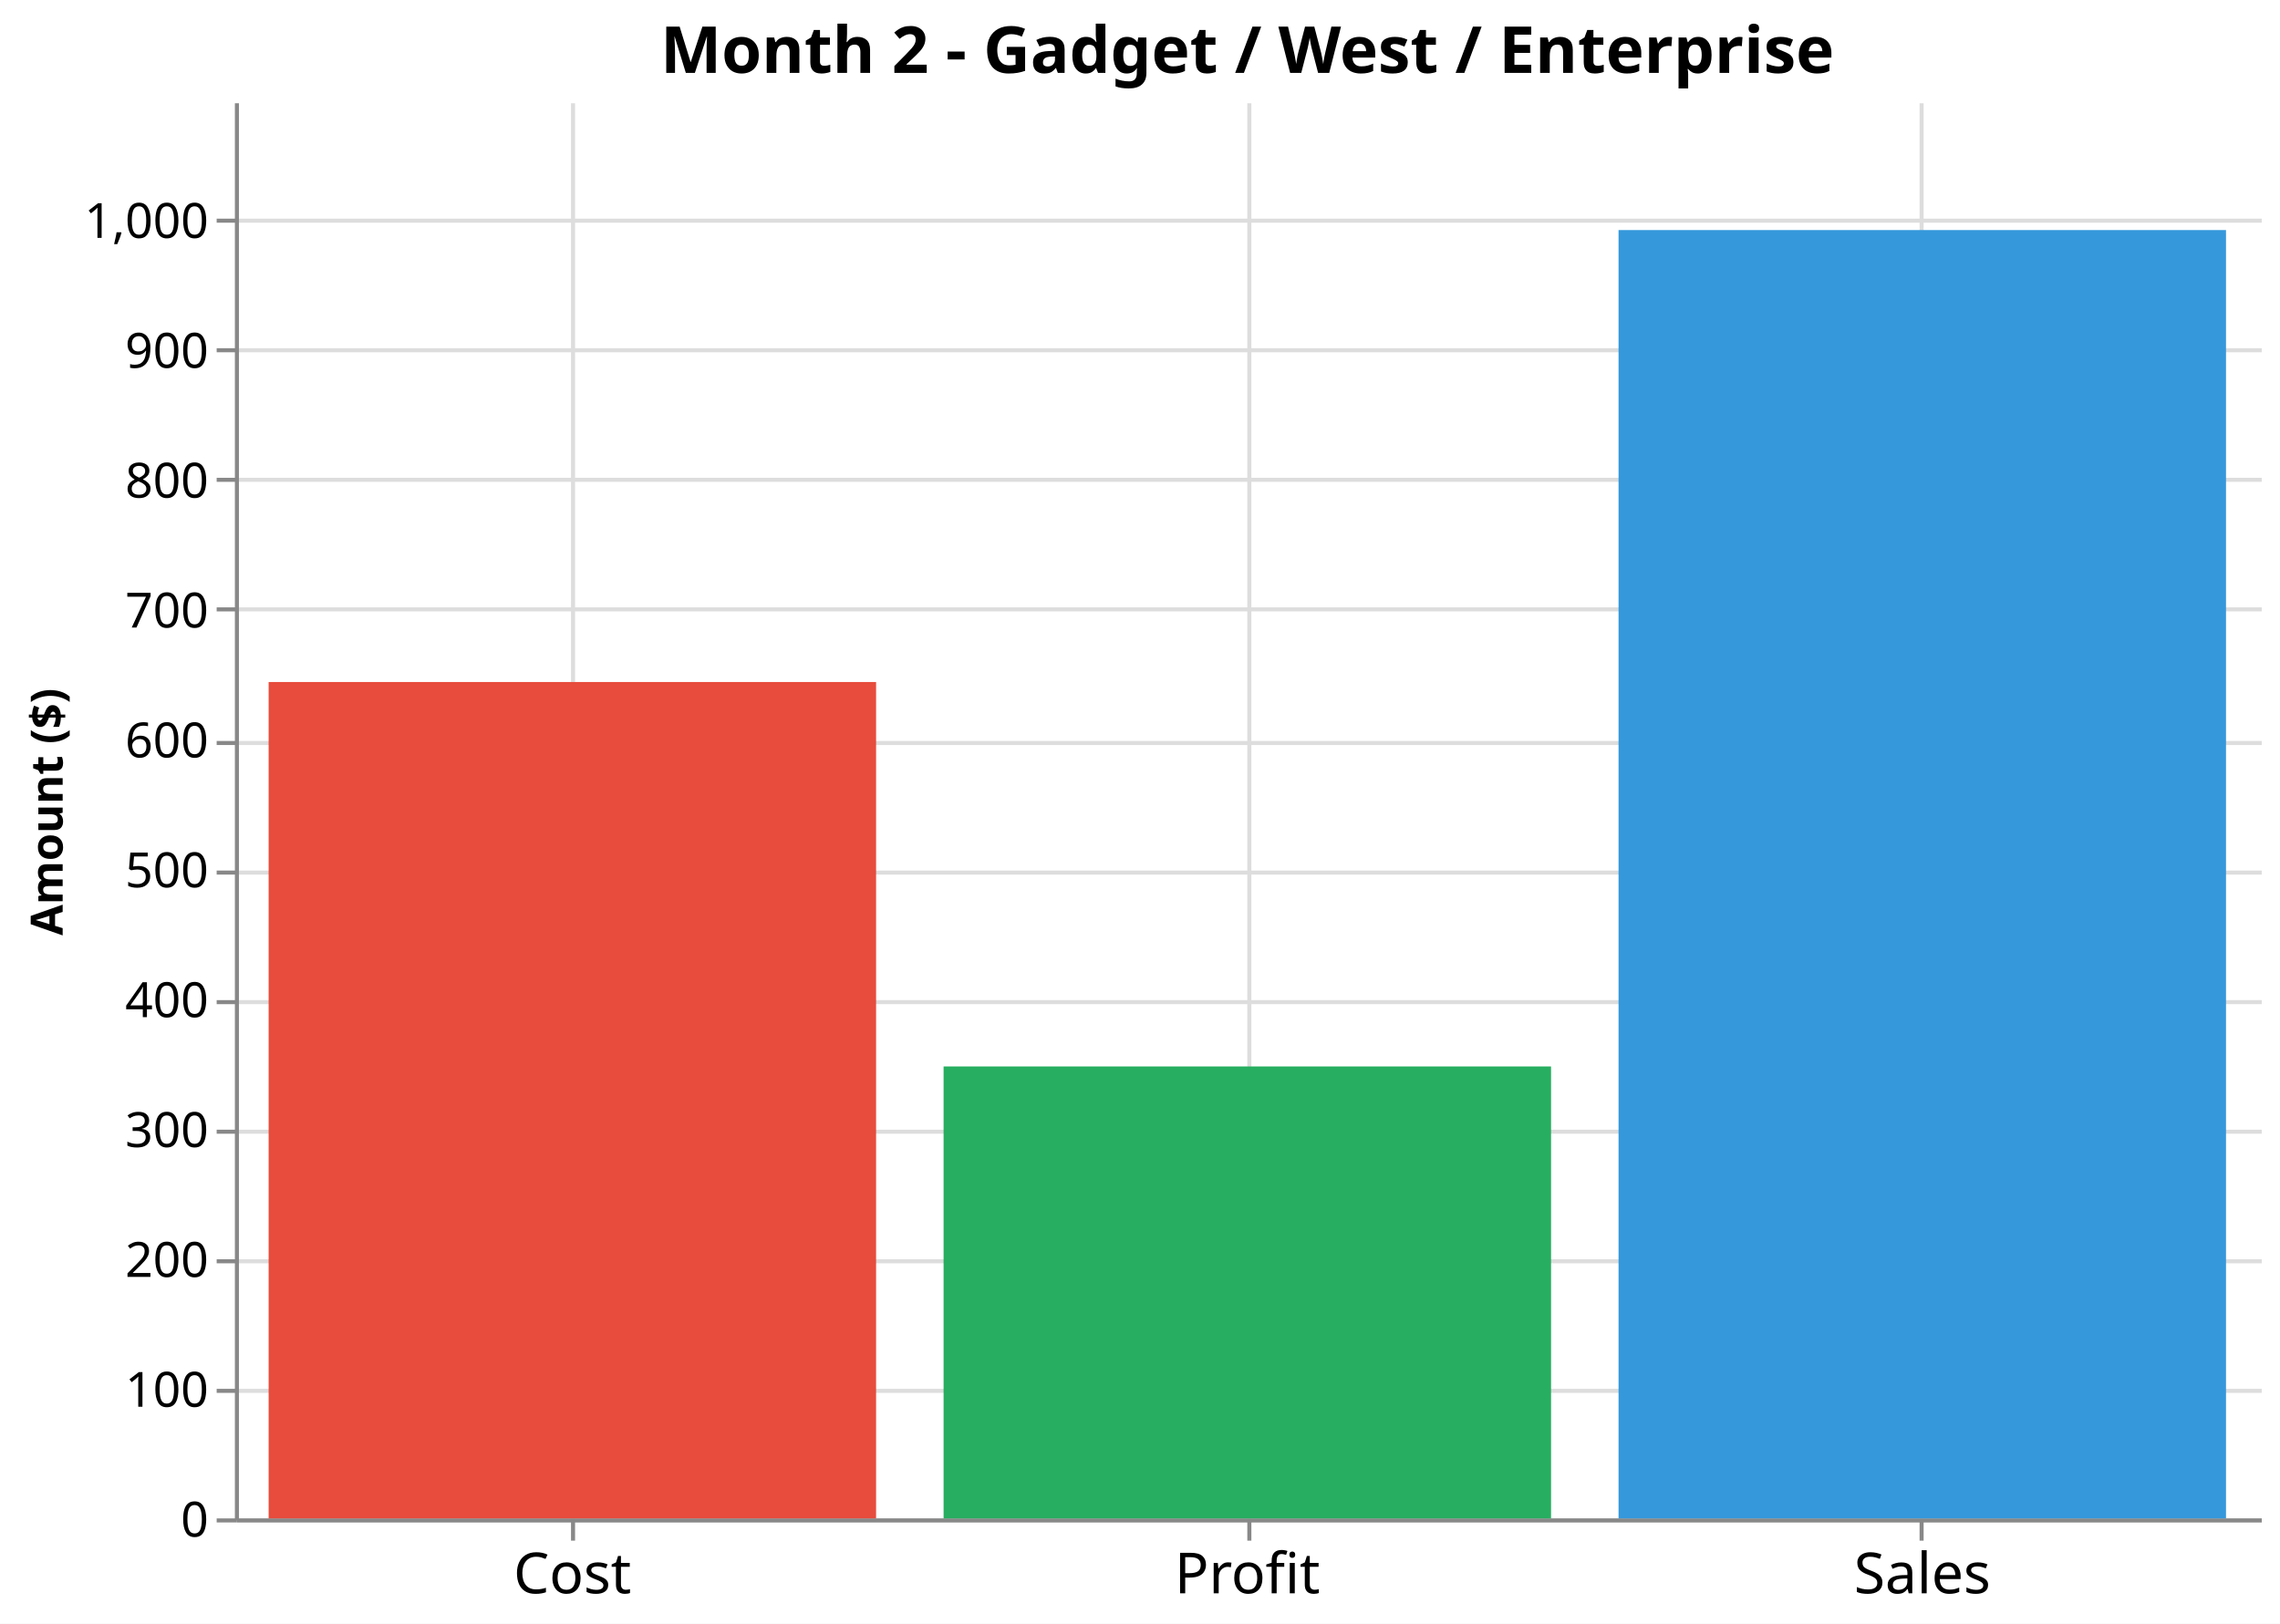
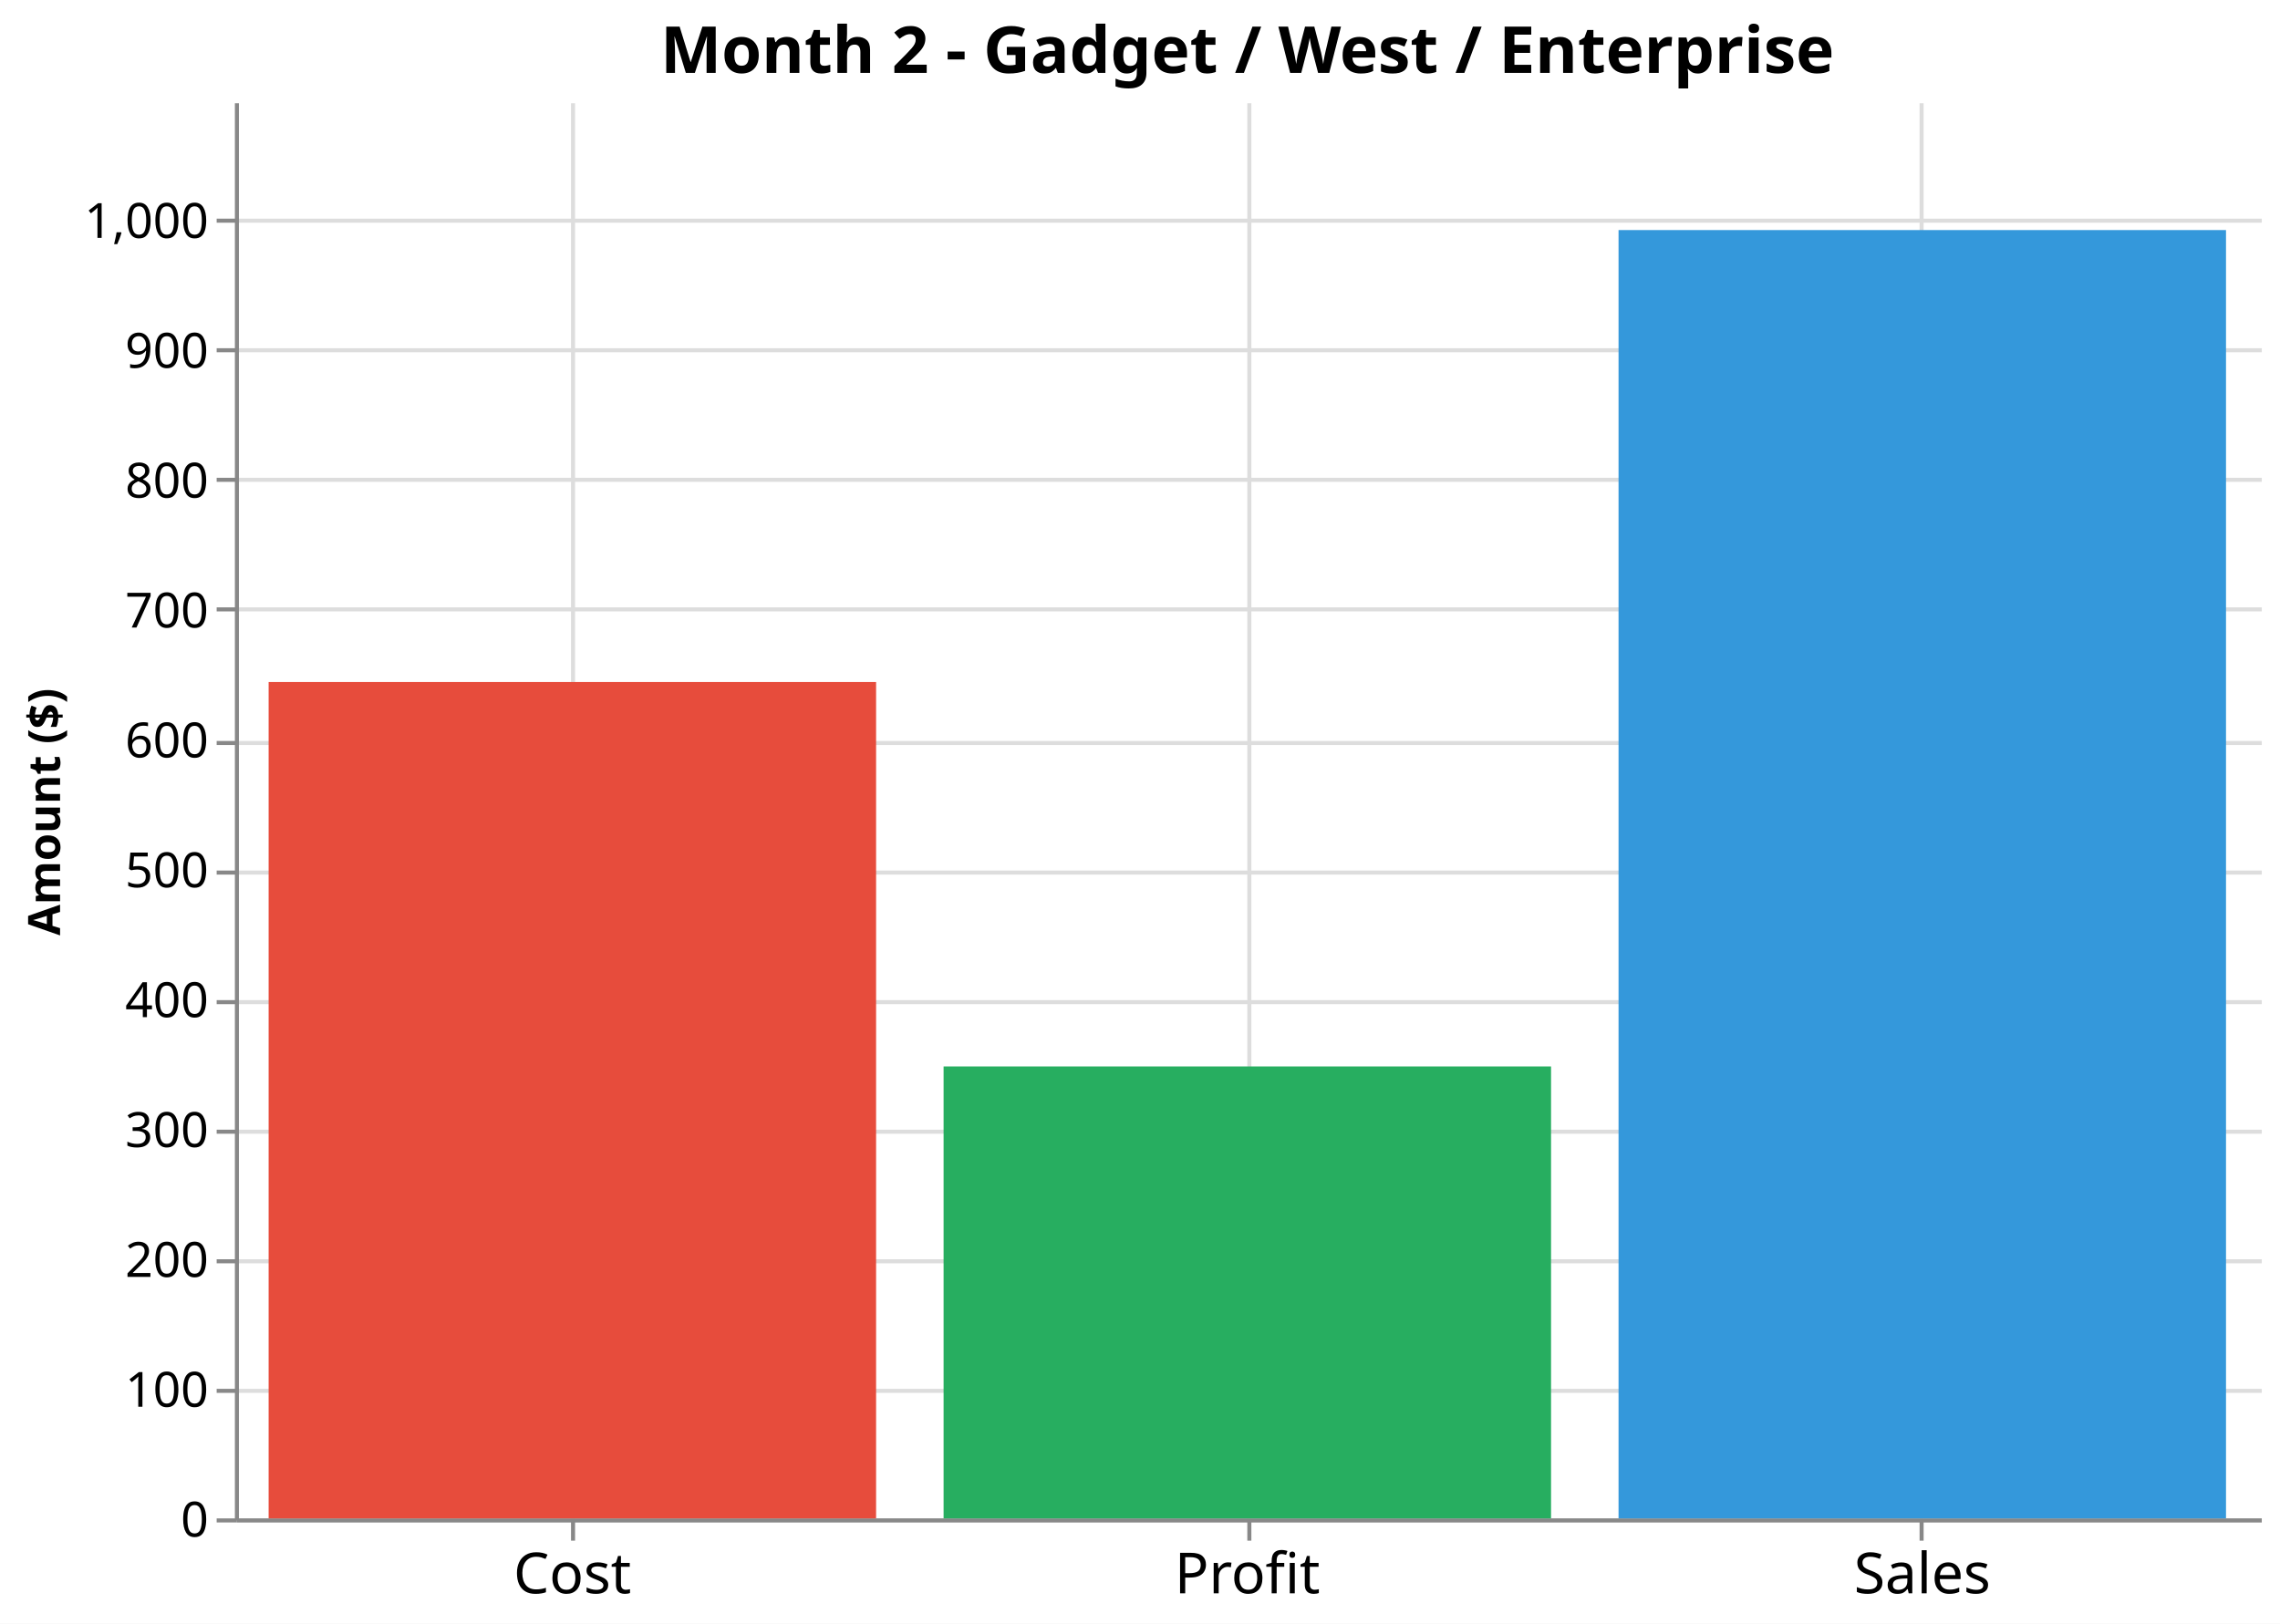
<svg xmlns="http://www.w3.org/2000/svg" version="1.1" class="marks" width="563" height="401" viewBox="0 0 563 401">
  <rect width="563" height="401" fill="white" />
  <g fill="none" stroke-miterlimit="10" transform="translate(58,25)">
    <g class="mark-group role-frame root" role="graphics-object" aria-roledescription="group mark container">
      <g transform="translate(0,0)">
        <path class="background" aria-hidden="true" d="M0,0h500v350h-500Z" />
        <g>
          <g class="mark-group role-axis" aria-hidden="true">
            <g transform="translate(0.5,350.5)">
              <path class="background" aria-hidden="true" d="M0,0h0v0h0Z" pointer-events="none" />
              <g>
                <g class="mark-rule role-axis-grid" pointer-events="none">
                  <line transform="translate(83,-350)" x2="0" y2="350" stroke="#ddd" stroke-width="1" opacity="1" />
                  <line transform="translate(250,-350)" x2="0" y2="350" stroke="#ddd" stroke-width="1" opacity="1" />
                  <line transform="translate(416,-350)" x2="0" y2="350" stroke="#ddd" stroke-width="1" opacity="1" />
                </g>
              </g>
              <path class="foreground" aria-hidden="true" d="" pointer-events="none" display="none" />
            </g>
          </g>
          <g class="mark-group role-axis" aria-hidden="true">
            <g transform="translate(0.5,0.5)">
              <path class="background" aria-hidden="true" d="M0,0h0v0h0Z" pointer-events="none" />
              <g>
                <g class="mark-rule role-axis-grid" pointer-events="none">
                  <line transform="translate(0,350)" x2="500" y2="0" stroke="#ddd" stroke-width="1" opacity="1" />
                  <line transform="translate(0,318)" x2="500" y2="0" stroke="#ddd" stroke-width="1" opacity="1" />
                  <line transform="translate(0,286)" x2="500" y2="0" stroke="#ddd" stroke-width="1" opacity="1" />
                  <line transform="translate(0,254)" x2="500" y2="0" stroke="#ddd" stroke-width="1" opacity="1" />
                  <line transform="translate(0,222)" x2="500" y2="0" stroke="#ddd" stroke-width="1" opacity="1" />
                  <line transform="translate(0,190)" x2="500" y2="0" stroke="#ddd" stroke-width="1" opacity="1" />
                  <line transform="translate(0,158)" x2="500" y2="0" stroke="#ddd" stroke-width="1" opacity="1" />
                  <line transform="translate(0,125)" x2="500" y2="0" stroke="#ddd" stroke-width="1" opacity="1" />
                  <line transform="translate(0,93)" x2="500" y2="0" stroke="#ddd" stroke-width="1" opacity="1" />
                  <line transform="translate(0,61)" x2="500" y2="0" stroke="#ddd" stroke-width="1" opacity="1" />
                  <line transform="translate(0,29)" x2="500" y2="0" stroke="#ddd" stroke-width="1" opacity="1" />
                </g>
              </g>
              <path class="foreground" aria-hidden="true" d="" pointer-events="none" display="none" />
            </g>
          </g>
          <g class="mark-group role-axis" role="graphics-symbol" aria-roledescription="axis" aria-label="X-axis for a discrete scale with 3 values: Cost, Profit, Sales">
            <g transform="translate(0.5,350.5)">
              <path class="background" aria-hidden="true" d="M0,0h0v0h0Z" pointer-events="none" />
              <g>
                <g class="mark-rule role-axis-tick" pointer-events="none">
                  <line transform="translate(83,0)" x2="0" y2="5" stroke="#888" stroke-width="1" opacity="1" />
                  <line transform="translate(250,0)" x2="0" y2="5" stroke="#888" stroke-width="1" opacity="1" />
                  <line transform="translate(416,0)" x2="0" y2="5" stroke="#888" stroke-width="1" opacity="1" />
                </g>
                <g class="mark-text role-axis-label" pointer-events="none">
                  <text text-anchor="middle" transform="translate(82.83333,18)" font-family="sans-serif" font-size="14px" fill="#000" opacity="1">Cost</text>
                  <text text-anchor="middle" transform="translate(249.5,18)" font-family="sans-serif" font-size="14px" fill="#000" opacity="1">Profit</text>
                  <text text-anchor="middle" transform="translate(416.1667,18)" font-family="sans-serif" font-size="14px" fill="#000" opacity="1">Sales</text>
                </g>
                <g class="mark-rule role-axis-domain" pointer-events="none">
                  <line transform="translate(0,0)" x2="500" y2="0" stroke="#888" stroke-width="1" opacity="1" />
                </g>
              </g>
              <path class="foreground" aria-hidden="true" d="" pointer-events="none" display="none" />
            </g>
          </g>
          <g class="mark-group role-axis" role="graphics-symbol" aria-roledescription="axis" aria-label="Y-axis titled 'Amount ($)' for a linear scale with values from 0 to 1,091">
            <g transform="translate(0.5,0.5)">
              <path class="background" aria-hidden="true" d="M0,0h0v0h0Z" pointer-events="none" />
              <g>
                <g class="mark-rule role-axis-tick" pointer-events="none">
                  <line transform="translate(0,350)" x2="-5" y2="0" stroke="#888" stroke-width="1" opacity="1" />
                  <line transform="translate(0,318)" x2="-5" y2="0" stroke="#888" stroke-width="1" opacity="1" />
                  <line transform="translate(0,286)" x2="-5" y2="0" stroke="#888" stroke-width="1" opacity="1" />
                  <line transform="translate(0,254)" x2="-5" y2="0" stroke="#888" stroke-width="1" opacity="1" />
                  <line transform="translate(0,222)" x2="-5" y2="0" stroke="#888" stroke-width="1" opacity="1" />
                  <line transform="translate(0,190)" x2="-5" y2="0" stroke="#888" stroke-width="1" opacity="1" />
                  <line transform="translate(0,158)" x2="-5" y2="0" stroke="#888" stroke-width="1" opacity="1" />
                  <line transform="translate(0,125)" x2="-5" y2="0" stroke="#888" stroke-width="1" opacity="1" />
                  <line transform="translate(0,93)" x2="-5" y2="0" stroke="#888" stroke-width="1" opacity="1" />
                  <line transform="translate(0,61)" x2="-5" y2="0" stroke="#888" stroke-width="1" opacity="1" />
                  <line transform="translate(0,29)" x2="-5" y2="0" stroke="#888" stroke-width="1" opacity="1" />
                </g>
                <g class="mark-text role-axis-label" pointer-events="none">
                  <text text-anchor="end" transform="translate(-7,354)" font-family="sans-serif" font-size="12px" fill="#000" opacity="1">0</text>
                  <text text-anchor="end" transform="translate(-7,321.9252)" font-family="sans-serif" font-size="12px" fill="#000" opacity="1">100</text>
                  <text text-anchor="end" transform="translate(-7,289.8504)" font-family="sans-serif" font-size="12px" fill="#000" opacity="1">200</text>
                  <text text-anchor="end" transform="translate(-7,257.7757)" font-family="sans-serif" font-size="12px" fill="#000" opacity="1">300</text>
                  <text text-anchor="end" transform="translate(-7,225.7009)" font-family="sans-serif" font-size="12px" fill="#000" opacity="1">400</text>
                  <text text-anchor="end" transform="translate(-7,193.6261)" font-family="sans-serif" font-size="12px" fill="#000" opacity="1">500</text>
                  <text text-anchor="end" transform="translate(-7,161.5513)" font-family="sans-serif" font-size="12px" fill="#000" opacity="1">600</text>
                  <text text-anchor="end" transform="translate(-7,129.4765)" font-family="sans-serif" font-size="12px" fill="#000" opacity="1">700</text>
                  <text text-anchor="end" transform="translate(-7,97.40176)" font-family="sans-serif" font-size="12px" fill="#000" opacity="1">800</text>
                  <text text-anchor="end" transform="translate(-7,65.32698)" font-family="sans-serif" font-size="12px" fill="#000" opacity="1">900</text>
                  <text text-anchor="end" transform="translate(-7,33.2522)" font-family="sans-serif" font-size="12px" fill="#000" opacity="1">1,000</text>
                </g>
                <g class="mark-rule role-axis-domain" pointer-events="none">
                  <line transform="translate(0,350)" x2="0" y2="-350" stroke="#888" stroke-width="1" opacity="1" />
                </g>
                <g class="mark-text role-axis-title" pointer-events="none">
-                   <text text-anchor="middle" transform="translate(-41.0293,175) rotate(-90) translate(0,-2)" font-family="sans-serif" font-size="11px" font-weight="bold" fill="#000" opacity="1">Amount ($)</text>
+                   <text text-anchor="middle" transform="translate(-41.66895,175) rotate(-90) translate(0,-2)" font-family="sans-serif" font-size="11px" font-weight="bold" fill="#000" opacity="1">Amount ($)</text>
                </g>
              </g>
              <path class="foreground" aria-hidden="true" d="" pointer-events="none" display="none" />
            </g>
          </g>
          <g class="mark-rect role-mark marks" role="graphics-object" aria-roledescription="rect mark container">
            <path aria-label="Metric: Cost; Amount: 644; Color: #e74c3c" role="graphics-symbol" aria-roledescription="bar" d="M8.333,143.438h150v206.562h-150Z" fill="#e74c3c" />
            <path aria-label="Metric: Profit; Amount: 348; Color: #27ae60" role="graphics-symbol" aria-roledescription="bar" d="M175,238.38h150v111.62h-150Z" fill="#27ae60" />
            <path aria-label="Metric: Sales; Amount: 992; Color: #3498db" role="graphics-symbol" aria-roledescription="bar" d="M341.667,31.818h150v318.182h-150Z" fill="#3498db" />
          </g>
          <g class="mark-group role-title">
            <g transform="translate(250,-20)">
              <path class="background" aria-hidden="true" d="M0,0h0v0h0Z" pointer-events="none" />
              <g>
                <g class="mark-text role-title-text" role="graphics-symbol" aria-roledescription="title" aria-label="Title text 'Month 2 - Gadget / West / Enterprise'" pointer-events="none">
                  <text text-anchor="middle" transform="translate(0,13)" font-family="sans-serif" font-size="16px" font-weight="bold" fill="#000" opacity="1">Month 2 - Gadget / West / Enterprise</text>
                </g>
              </g>
              <path class="foreground" aria-hidden="true" d="" pointer-events="none" display="none" />
            </g>
          </g>
        </g>
        <path class="foreground" aria-hidden="true" d="" display="none" />
      </g>
    </g>
  </g>
</svg>
